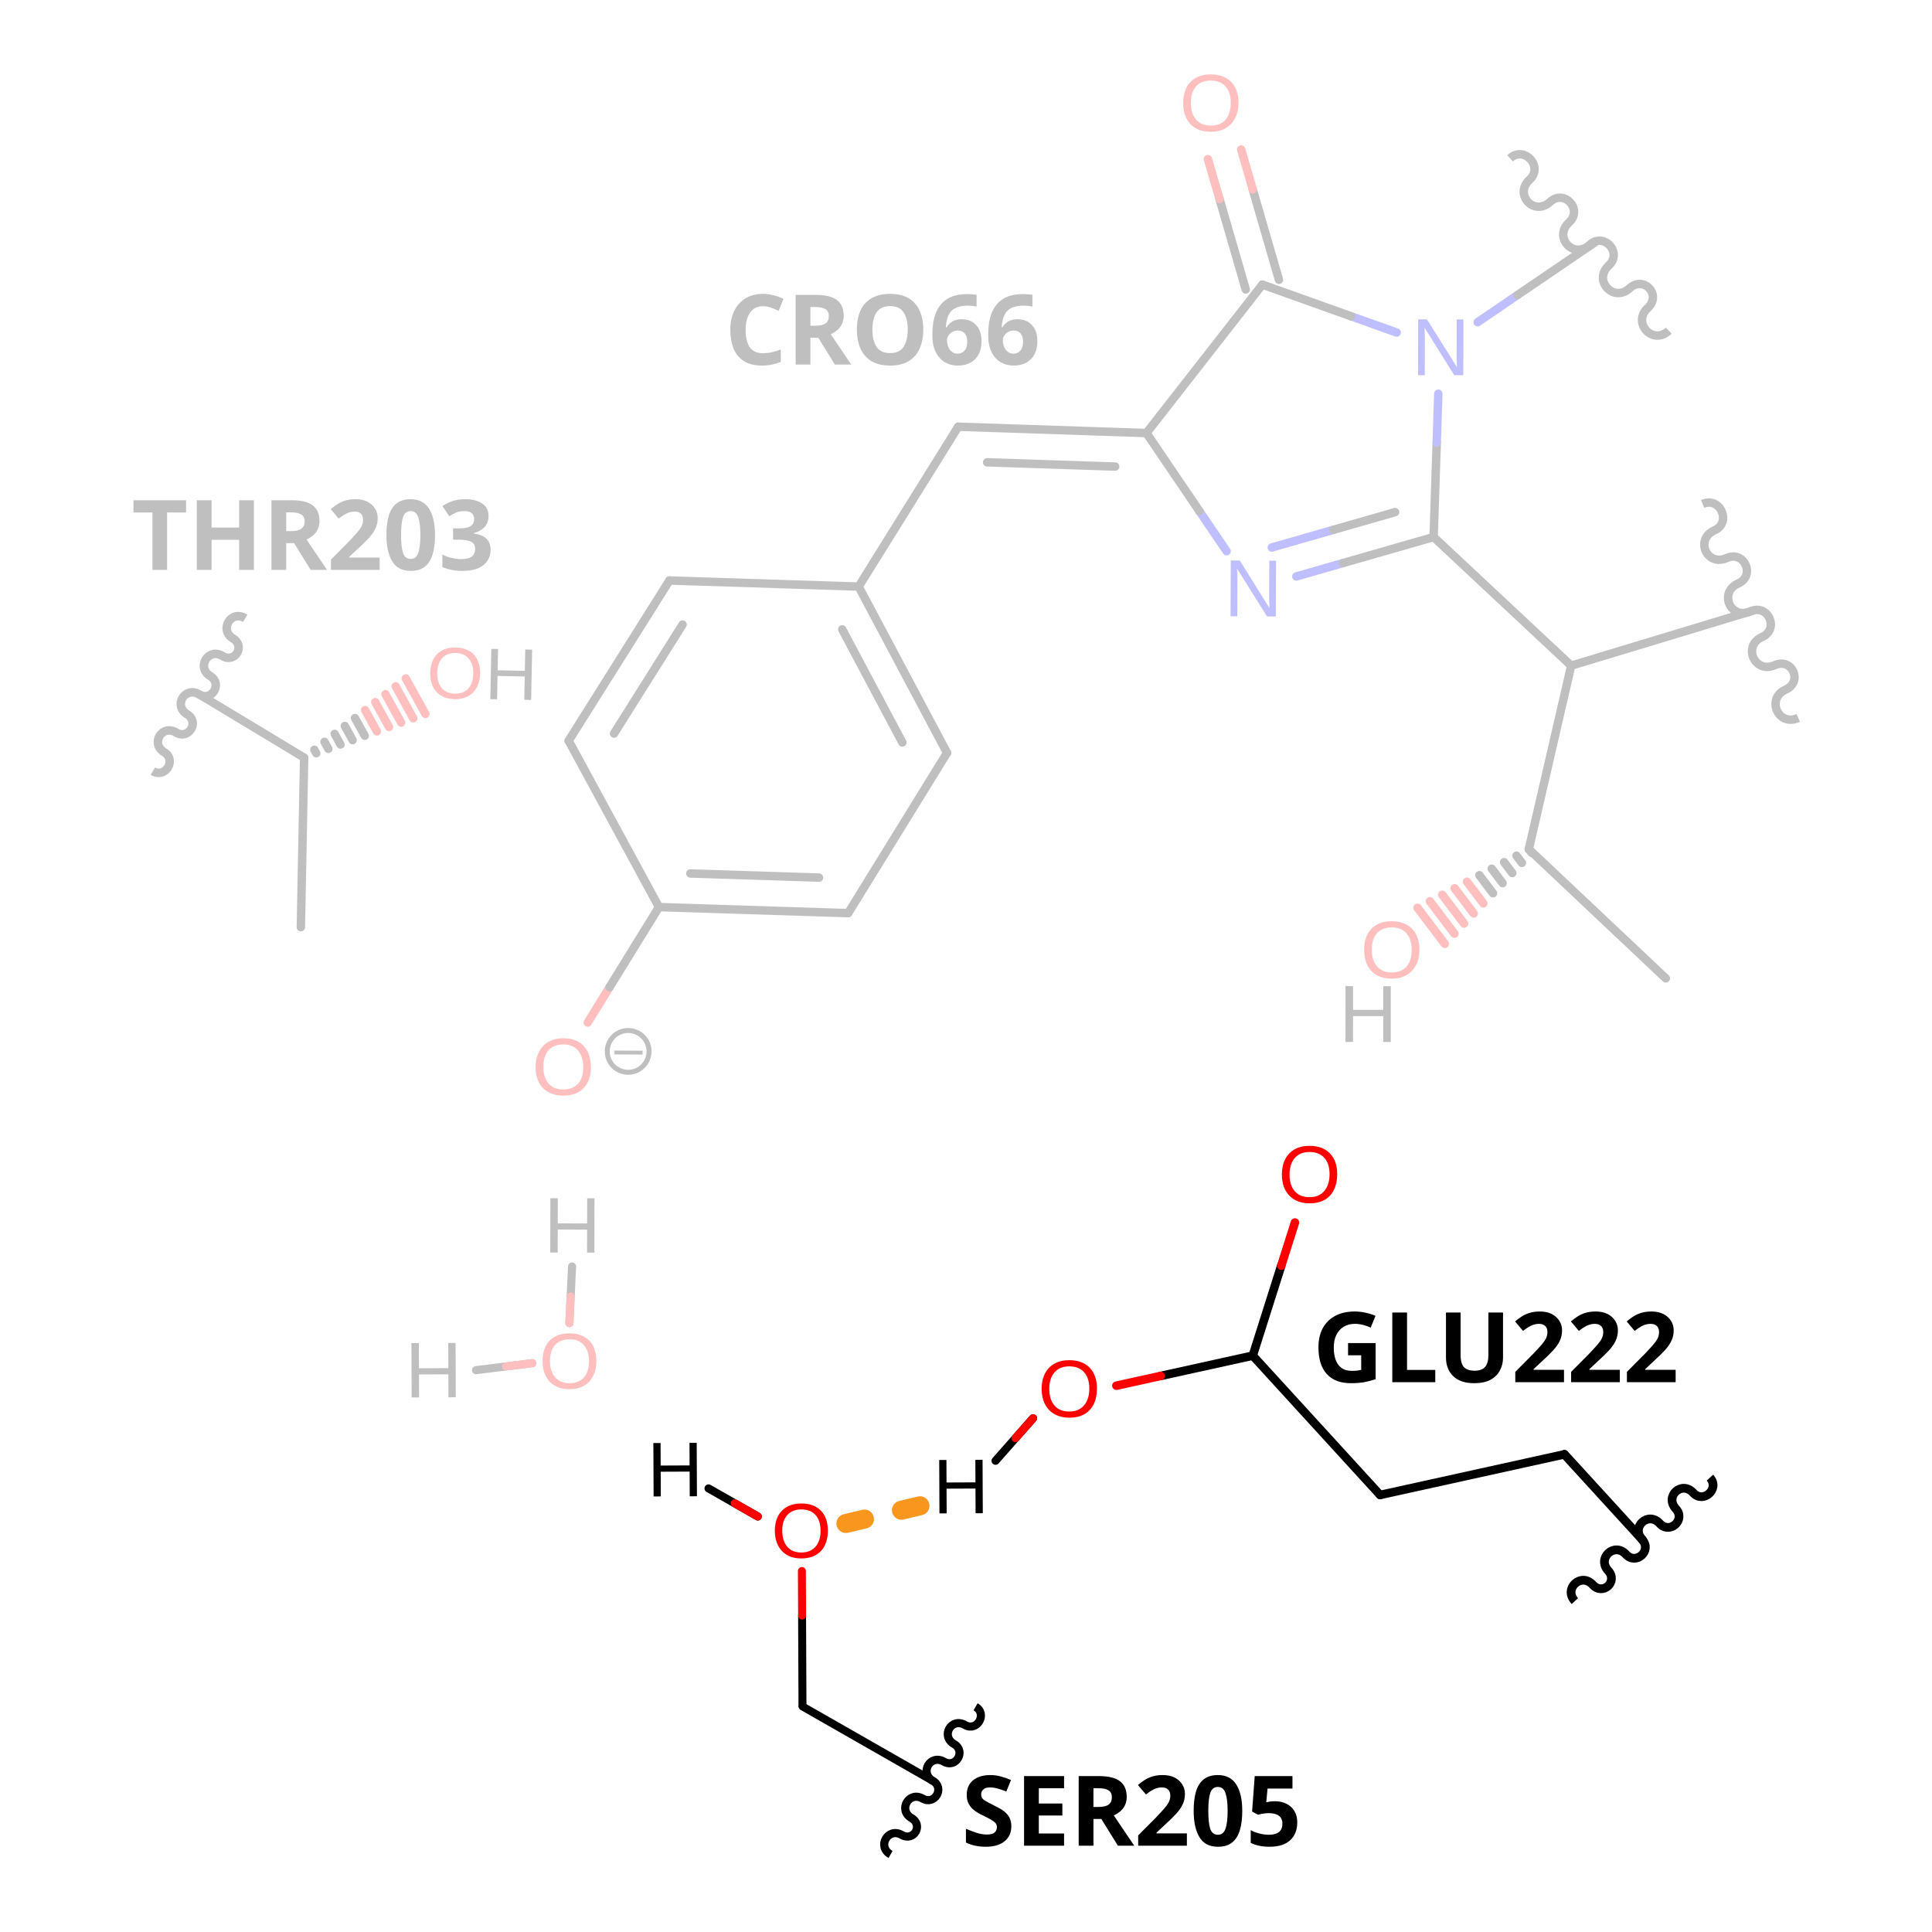
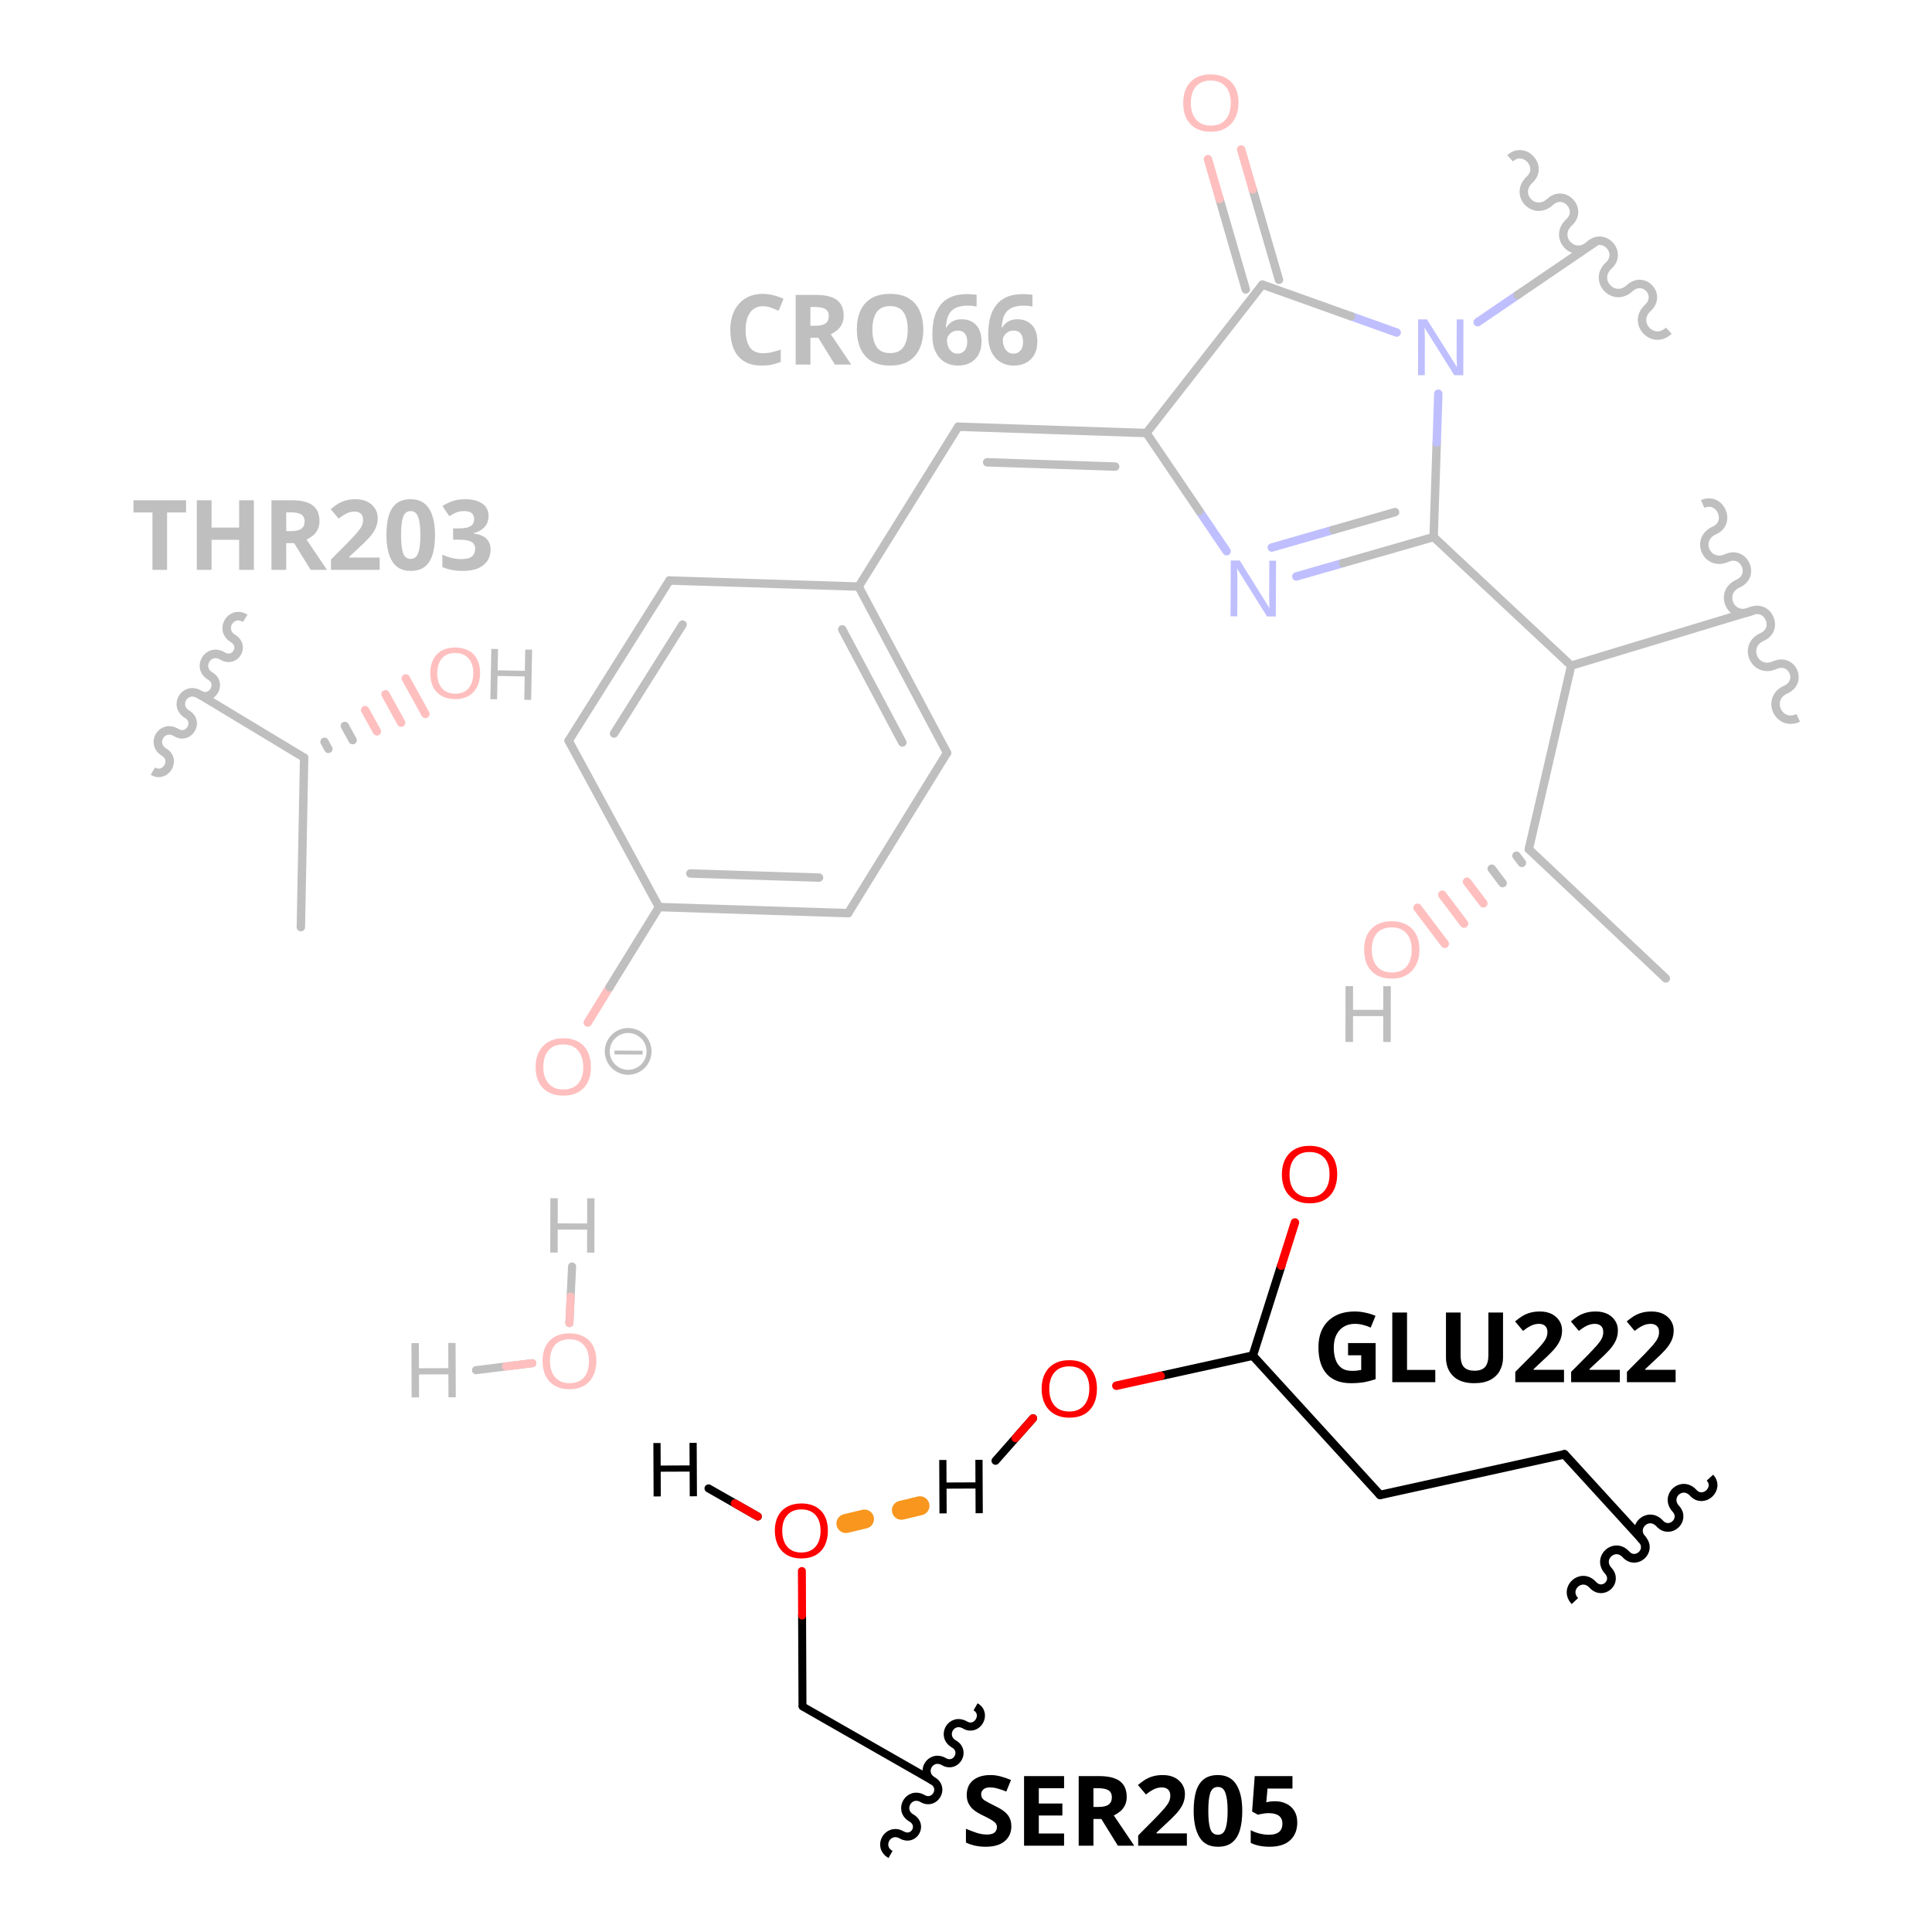
<svg xmlns="http://www.w3.org/2000/svg" version="1.1" id="svg2" width="2.75in" height="2.75in" viewBox="0 0 264 264">
  <defs id="defs6">
    <marker style="overflow:visible" id="Arrow2Mend" refX="0" refY="0" orient="auto">
      <path transform="scale(-0.6)" d="M 8.719,4.034 -2.207,0.016 8.719,-4.002 c -1.745,2.372 -1.735,5.617 -6e-7,8.035 z" style="fill:context-stroke;fill-rule:evenodd;stroke:context-stroke;stroke-width:0.625;stroke-linejoin:round" id="path6687" />
    </marker>
    <marker style="overflow:visible" id="Arrow2Lend" refX="0" refY="0" orient="auto">
      <path transform="matrix(-1.1,0,0,-1.1,-1.1,0)" d="M 8.719,4.034 -2.207,0.016 8.719,-4.002 c -1.745,2.372 -1.735,5.617 -6e-7,8.035 z" style="fill:context-stroke;fill-rule:evenodd;stroke:context-stroke;stroke-width:0.625;stroke-linejoin:round" id="path6681" />
    </marker>
    <marker style="overflow:visible" id="Arrow2Mend-5" refX="0" refY="0" orient="auto">
      <path transform="scale(-0.6)" d="M 8.719,4.034 -2.207,0.016 8.719,-4.002 c -1.745,2.372 -1.735,5.617 -6e-7,8.035 z" style="fill:context-stroke;fill-rule:evenodd;stroke:context-stroke;stroke-width:0.625;stroke-linejoin:round" id="path6687-6" />
    </marker>
  </defs>
  <g id="layer2">
    <text xml:space="preserve" style="font-weight:bold;font-size:13.333px;line-height:1.25;font-family:sans-serif;-inkscape-font-specification:'sans-serif Bold';stroke-width:1.576" x="179.396" y="188.866" id="text10030">
      <tspan id="tspan10028" x="179.396" y="188.866" style="font-size:13.333px;stroke-width:1.576">GLU222</tspan>
    </text>
    <text xml:space="preserve" style="font-weight:bold;font-size:13.333px;line-height:1.25;font-family:sans-serif;-inkscape-font-specification:'sans-serif Bold';stroke-width:1.576" x="131.381" y="252.211" id="text10030-5">
      <tspan id="tspan10028-4" x="131.381" y="252.211" style="font-size:13.333px;stroke-width:1.576">SER205</tspan>
    </text>
    <text xml:space="preserve" style="font-weight:bold;font-size:13.333px;line-height:1.25;font-family:sans-serif;-inkscape-font-specification:'sans-serif Bold';stroke-width:1.216;opacity:0.25" x="17.972" y="77.872" id="text10030-5-3">
      <tspan id="tspan10028-4-5" x="17.972" y="77.872" style="font-size:13.333px;stroke-width:1.216">THR203</tspan>
    </text>
    <g id="g33121" transform="matrix(-0.9601996,0.7222365,0.7222365,0.9601996,258.3847,-239.2409)" style="opacity:0.25">
      <line x1="320.866" y1="106.714" x2="315.707" y2="119.512" stroke="#000000" stroke-width="0.42" stroke-linejoin="round" stroke-linecap="round" id="line12-1" style="stroke-width:0.947;stroke-miterlimit:4;stroke-dasharray:none" />
-       <line x1="314.306" y1="119.945" x2="314.241" y2="119.486" stroke="#000000" stroke-width="0.294" stroke-linejoin="round" stroke-linecap="round" id="line26-0" style="stroke-width:0.947;stroke-miterlimit:4;stroke-dasharray:none" />
      <line x1="312.905" y1="120.377" x2="312.775" y2="119.46" stroke="#000000" stroke-width="0.294" stroke-linejoin="round" stroke-linecap="round" id="line28-3" style="stroke-width:0.947;stroke-miterlimit:4;stroke-dasharray:none" />
-       <line x1="311.504" y1="120.808" x2="311.309" y2="119.434" stroke="#000000" stroke-width="0.294" stroke-linejoin="round" stroke-linecap="round" id="line30-6" style="stroke-width:0.947;stroke-miterlimit:4;stroke-dasharray:none" />
      <line x1="310.103" y1="121.24" x2="309.843" y2="119.408" stroke="#000000" stroke-width="0.294" stroke-linejoin="round" stroke-linecap="round" id="line32-1" style="stroke-width:0.947;stroke-miterlimit:4;stroke-dasharray:none" />
-       <line x1="308.702" y1="121.672" x2="308.378" y2="119.381" stroke="#000000" stroke-width="0.294" stroke-linejoin="round" stroke-linecap="round" id="line34-0" style="stroke-width:0.947;stroke-miterlimit:4;stroke-dasharray:none" />
      <line x1="307.301" y1="122.104" x2="306.912" y2="119.355" stroke="#ff0000" stroke-width="0.294" stroke-linejoin="round" stroke-linecap="round" id="line36-63" style="stroke-width:0.947;stroke-miterlimit:4;stroke-dasharray:none" />
-       <line x1="305.9" y1="122.536" x2="305.446" y2="119.329" stroke="#ff0000" stroke-width="0.294" stroke-linejoin="round" stroke-linecap="round" id="line38-2" style="stroke-width:0.947;stroke-miterlimit:4;stroke-dasharray:none" />
      <line x1="304.499" y1="122.968" x2="303.98" y2="119.303" stroke="#ff0000" stroke-width="0.294" stroke-linejoin="round" stroke-linecap="round" id="line40-0" style="stroke-width:0.947;stroke-miterlimit:4;stroke-dasharray:none" />
-       <line x1="303.098" y1="123.4" x2="302.514" y2="119.277" stroke="#ff0000" stroke-width="0.294" stroke-linejoin="round" stroke-linecap="round" id="line42-6" style="stroke-width:0.947;stroke-miterlimit:4;stroke-dasharray:none" />
      <line x1="301.697" y1="123.832" x2="301.049" y2="119.251" stroke="#ff0000" stroke-width="0.294" stroke-linejoin="round" stroke-linecap="round" id="line44-1" style="stroke-width:0.947;stroke-miterlimit:4;stroke-dasharray:none" />
      <line x1="315.707" y1="119.512" x2="327.591" y2="134.693" stroke="#000000" stroke-width="0.42" stroke-linejoin="round" stroke-linecap="round" id="line46-5" style="stroke-width:0.959;stroke-miterlimit:4;stroke-dasharray:none" />
      <text x="-157.922" y="281.66" fill="#ff0000" font-family="Arial" font-size="8.317px" font-style="normal" font-weight="normal" text-anchor="middle" id="text66" style="stroke-width:0.947;stroke-miterlimit:4;stroke-dasharray:none" transform="matrix(-0.7874117,0.6164275,0.6164275,0.7874117,0,0)">O</text>
      <text x="-151.56" y="281.66" fill="#ff0000" font-family="Arial" font-size="8.317px" font-style="normal" font-weight="normal" text-anchor="middle" id="text68" style="fill:#4d4d4d;stroke-width:0.947;stroke-miterlimit:4;stroke-dasharray:none" transform="matrix(-0.7874117,0.6164275,0.6164275,0.7874117,0,0)">
        <tspan style="fill:#000000" id="tspan15697">H</tspan>
      </text>
      <path style="fill:none;stroke:#000000;stroke-width:0.97;stroke-linecap:butt;stroke-linejoin:miter;stroke-miterlimit:4;stroke-dasharray:none;stroke-opacity:1" d="m 330.377,110.398 c -0.62,1.542 -2.945,0.607 -2.325,-0.935 0.707,-1.758 -1.726,-2.737 -2.433,-0.979 -0.62,1.542 -2.866,0.639 -2.246,-0.903 0.707,-1.758 -1.745,-2.744 -2.452,-0.986 -0.62,1.542 -2.881,0.633 -2.26,-0.909 0.707,-1.758 -1.775,-2.757 -2.482,-0.998 -0.62,1.542 -2.776,0.675 -2.155,-0.867 0.707,-1.758 -1.795,-2.773 -2.49,-1.001" id="path5251-5" />
    </g>
    <g id="g39975" transform="rotate(87.81615,64.34007,195.9787)" style="opacity:0.25">
      <line x1="54.961" y1="187.219" x2="55.622" y2="194.938" stroke="#000000" stroke-width="10" stroke-linejoin="round" stroke-linecap="round" id="line26-6-0" style="stroke:#000000;stroke-width:1.104;stroke-miterlimit:4;stroke-dasharray:none" />
      <text x="-179.832" y="65.715" fill="#ff0000" font-family="Arial" font-size="10.795px" font-style="normal" font-weight="normal" text-anchor="middle" id="text48-9" style="stroke-width:1.104;stroke-miterlimit:4;stroke-dasharray:none" transform="rotate(-87.75013)">O</text>
      <text x="179.398" y="-39.959" fill="#ff0000" font-family="Arial" font-size="10.795px" font-style="normal" font-weight="normal" text-anchor="middle" id="text50-1" style="fill:#4d4d4d;stroke-width:1.104;stroke-miterlimit:4;stroke-dasharray:none" transform="rotate(92.32307)">
        <tspan style="fill:#000000;stroke-width:1.104" id="tspan18705">H</tspan>
      </text>
      <text x="198.705" y="-58.545" fill="#ff0000" font-family="Arial" font-size="10.795px" font-style="normal" font-weight="normal" text-anchor="middle" id="text50-1-2" style="fill:#4d4d4d;stroke-width:1.104;stroke-miterlimit:4;stroke-dasharray:none" transform="rotate(91.96394)">
        <tspan style="fill:#000000;stroke-width:1.104" id="tspan20753">H</tspan>
      </text>
      <line x1="54.961" y1="187.219" x2="55.267" y2="190.833" stroke="#ff0000" stroke-width="10" stroke-linejoin="round" stroke-linecap="round" id="line39802" style="stroke-width:1.104;stroke-miterlimit:4;stroke-dasharray:none" />
      <line x1="49.684" y1="181.943" x2="41.966" y2="181.282" stroke="#000000" stroke-width="10" stroke-linejoin="round" stroke-linecap="round" id="line47464" style="stroke:#000000;stroke-width:1.104;stroke-miterlimit:4;stroke-dasharray:none" />
      <line x1="49.684" y1="181.943" x2="46.071" y2="181.636" stroke="#ff0000" stroke-width="10" stroke-linejoin="round" stroke-linecap="round" id="line47466" style="stroke-width:1.104;stroke-miterlimit:4;stroke-dasharray:none" />
    </g>
    <g id="g1695">
      <line x1="224.407" y1="210.368" x2="213.771" y2="198.73" stroke="#000000" stroke-width="10" stroke-linejoin="round" stroke-linecap="round" id="line28-7" style="stroke-width:1.205;stroke-miterlimit:4;stroke-dasharray:none" />
      <line x1="213.771" y1="198.73" x2="188.584" y2="204.28" stroke="#000000" stroke-width="10" stroke-linejoin="round" stroke-linecap="round" id="line42-2" style="stroke-width:1.166;stroke-miterlimit:4;stroke-dasharray:none" />
      <line x1="188.584" y1="204.28" x2="171.185" y2="185.244" stroke="#000000" stroke-width="10" stroke-linejoin="round" stroke-linecap="round" id="line44-6" style="stroke-width:1.166;stroke-miterlimit:4;stroke-dasharray:none" />
      <g id="g3215" transform="matrix(-0.9086407,0.8304904,0.8304904,0.9086407,301.568,-229.0793)">
        <line x1="296.181" y1="171.745" x2="305.253" y2="176.982" stroke="#000000" stroke-width="10" stroke-linejoin="round" stroke-linecap="round" id="line46-1" style="stroke-width:0.947;stroke-miterlimit:4;stroke-dasharray:none" />
        <line x1="296.181" y1="171.745" x2="291.828" y2="169.232" stroke="#ff0000" stroke-width="10" stroke-linejoin="round" stroke-linecap="round" id="line48-8" style="stroke-width:0.947;stroke-miterlimit:4;stroke-dasharray:none" />
      </g>
      <line x1="158.592" y1="188.019" x2="171.185" y2="185.244" stroke="#000000" stroke-width="10" stroke-linejoin="round" stroke-linecap="round" id="line54-2" style="stroke-width:1.166;stroke-miterlimit:4;stroke-dasharray:none" />
      <line x1="158.592" y1="188.019" x2="152.55" y2="189.35" stroke="#ff0000" stroke-width="10" stroke-linejoin="round" stroke-linecap="round" id="line56-0" style="stroke-width:1.166;stroke-miterlimit:4;stroke-dasharray:none" />
      <text x="-180.346" y="162.738" fill="#ff0000" font-family="Arial" font-size="11.099px" font-style="normal" font-weight="normal" text-anchor="middle" id="text80" style="stroke-width:1.166;stroke-miterlimit:4;stroke-dasharray:none" transform="matrix(-0.9999611,-0.00881853,-0.00881853,0.9999611,0,0)">O</text>
      <text x="-146.932" y="192.976" fill="#ff0000" font-family="Arial" font-size="11.099px" font-style="normal" font-weight="normal" text-anchor="middle" id="text84" style="stroke-width:1.166;stroke-miterlimit:4;stroke-dasharray:none" transform="matrix(-0.9999906,-0.00434502,-0.00434502,0.9999906,0,0)">O</text>
      <path style="fill:none;stroke:#000000;stroke-width:1.194;stroke-linecap:butt;stroke-linejoin:miter;stroke-miterlimit:4;stroke-dasharray:none;stroke-opacity:1" d="m 233.657,201.914 c 1.381,1.511 -0.896,3.592 -2.277,2.081 -1.574,-1.722 -3.957,0.456 -2.383,2.178 1.381,1.511 -0.819,3.521 -2.2,2.01 -1.574,-1.722 -3.975,0.473 -2.401,2.195 1.381,1.511 -0.833,3.534 -2.214,2.023 -1.574,-1.722 -4.005,0.5 -2.431,2.222 1.381,1.511 -0.73,3.44 -2.111,1.929 -1.574,-1.722 -4.034,0.513 -2.439,2.229" id="path5251" />
      <text x="-130.423" y="207.364" fill="#ff0000" font-family="Arial" font-size="10.616px" font-style="normal" font-weight="normal" text-anchor="middle" id="text50" style="fill:#4d4d4d;stroke-width:1.086;stroke-miterlimit:4;stroke-dasharray:none" transform="matrix(-0.9999903,0.00440564,0.00440564,0.9999903,0,0)">
        <tspan style="fill:#000000;stroke-width:1.086" id="tspan23080">H</tspan>
      </text>
      <g id="g40250-3" transform="rotate(41.1088,38.14665,271.408)">
        <line x1="64.738" y1="145.2" x2="64.695" y2="152.947" stroke="#000000" stroke-width="10" stroke-linejoin="round" stroke-linecap="round" id="line47464-5-6" style="stroke:#000000;stroke-width:1.104;stroke-miterlimit:4;stroke-dasharray:none" />
        <line x1="64.738" y1="145.2" x2="64.721" y2="148.827" stroke="#ff0000" stroke-width="10" stroke-linejoin="round" stroke-linecap="round" id="line47466-0-1" style="stroke-width:1.104;stroke-miterlimit:4;stroke-dasharray:none" />
      </g>
    </g>
    <g id="g1534" style="opacity:0.25">
      <text xml:space="preserve" style="font-weight:bold;font-size:13.333px;line-height:1.25;font-family:sans-serif;-inkscape-font-specification:'sans-serif Bold';stroke-width:1.576" x="99.029" y="49.813" id="text10030-7">
        <tspan id="tspan10028-6" x="99.029" y="49.813" style="font-weight:bold;font-size:13.333px;stroke-width:1.576">CRO66</tspan>
      </text>
      <g id="g1481" transform="matrix(-0.5250517,-0.00273024,-0.00273024,0.5250517,354.3678,78.12262)">
        <circle style="opacity:1;fill:none;stroke:#000000;stroke-width:1.292;stroke-linecap:round;stroke-linejoin:round;stroke-miterlimit:4;stroke-dasharray:none" id="path294" cx="510.779" cy="127.495" r="5.437" />
        <path style="fill:none;stroke:#000000;stroke-width:1px;stroke-linecap:butt;stroke-linejoin:miter;stroke-opacity:1" d="m 507.013,127.799 h 7.319" id="path1397" />
      </g>
      <g id="g1912" transform="rotate(-15,-215.2295,1423.936)" style="stroke-width:1.152;stroke-miterlimit:4;stroke-dasharray:none">
        <line x1="546.475" y1="292.277" x2="532.964" y2="270.375" stroke="#000000" stroke-width="1.217" stroke-linejoin="round" stroke-linecap="round" id="line1740" style="stroke-width:1.152;stroke-miterlimit:4;stroke-dasharray:none" />
        <line x1="532.964" y1="270.375" x2="545.045" y2="247.653" stroke="#000000" stroke-width="1.217" stroke-linejoin="round" stroke-linecap="round" id="line1742" style="stroke-width:1.152;stroke-miterlimit:4;stroke-dasharray:none" />
        <line x1="545.045" y1="247.653" x2="570.899" y2="246.823" stroke="#000000" stroke-width="1.217" stroke-linejoin="round" stroke-linecap="round" id="line1744" style="stroke-width:1.152;stroke-miterlimit:4;stroke-dasharray:none" />
        <line x1="545.045" y1="247.653" x2="531.439" y2="225.811" stroke="#000000" stroke-width="1.217" stroke-linejoin="round" stroke-linecap="round" id="line1746" style="stroke-width:1.152;stroke-miterlimit:4;stroke-dasharray:none" />
      </g>
      <path style="fill:none;stroke:#000000;stroke-width:1.152;stroke-linecap:butt;stroke-linejoin:miter;stroke-miterlimit:4;stroke-dasharray:none;stroke-opacity:1" d="m 232.662,68.867 c 2.393,-1.069 4.004,2.537 1.611,3.607 -2.728,1.219 -1.041,4.994 1.687,3.775 2.393,-1.069 3.949,2.415 1.557,3.484 -2.728,1.219 -1.028,5.022 1.7,3.803 2.393,-1.069 3.959,2.437 1.567,3.506 -2.728,1.219 -1.007,5.069 1.721,3.851 2.393,-1.069 3.887,2.275 1.494,3.344 -2.728,1.219 -1.003,5.11 1.726,3.863" id="path5251-5-6" />
      <path style="fill:none;stroke:#000000;stroke-width:1.152;stroke-linecap:butt;stroke-linejoin:miter;stroke-miterlimit:4;stroke-dasharray:none;stroke-opacity:1" d="m 206.345,21.635 c 1.928,-1.775 4.604,1.131 2.676,2.906 -2.198,2.024 0.602,5.065 2.8,3.042 1.928,-1.775 4.513,1.032 2.585,2.807 -2.198,2.024 0.624,5.088 2.822,3.065 1.928,-1.775 4.529,1.05 2.601,2.825 -2.198,2.024 0.659,5.126 2.857,3.103 1.928,-1.775 4.409,0.919 2.481,2.694 -2.198,2.024 0.675,5.163 2.865,3.112" id="path5251-5-6-4" />
      <line x1="83.291" y1="134.897" x2="80.313" y2="139.726" stroke="#ff0000" stroke-width="1.217" stroke-linejoin="round" stroke-linecap="round" id="line50-3" style="stroke-width:1.152;stroke-miterlimit:4;stroke-dasharray:none" />
      <line x1="83.291" y1="134.897" x2="90.047" y2="123.947" stroke="#000000" stroke-width="1.217" stroke-linejoin="round" stroke-linecap="round" id="line52-6" style="stroke-width:1.152;stroke-miterlimit:4;stroke-dasharray:none" />
      <line x1="115.9" y1="124.776" x2="90.047" y2="123.947" stroke="#000000" stroke-width="1.217" stroke-linejoin="round" stroke-linecap="round" id="line54-7" style="stroke-width:1.152;stroke-miterlimit:4;stroke-dasharray:none" />
      <line x1="111.915" y1="119.92" x2="94.333" y2="119.356" stroke="#000000" stroke-width="1.217" stroke-linejoin="round" stroke-linecap="round" id="line56-5" style="stroke-width:1.152;stroke-miterlimit:4;stroke-dasharray:none" />
      <line x1="115.9" y1="124.776" x2="129.411" y2="102.874" stroke="#000000" stroke-width="1.217" stroke-linejoin="round" stroke-linecap="round" id="line58-3" style="stroke-width:1.152;stroke-miterlimit:4;stroke-dasharray:none" />
      <line x1="90.047" y1="123.947" x2="77.703" y2="101.217" stroke="#000000" stroke-width="1.217" stroke-linejoin="round" stroke-linecap="round" id="line62-6" style="stroke-width:1.152;stroke-miterlimit:4;stroke-dasharray:none" />
      <line x1="129.411" y1="102.874" x2="117.33" y2="80.152" stroke="#000000" stroke-width="1.217" stroke-linejoin="round" stroke-linecap="round" id="line64-2" style="stroke-width:1.152;stroke-miterlimit:4;stroke-dasharray:none" />
      <line x1="123.305" y1="101.457" x2="115.09" y2="86.005" stroke="#000000" stroke-width="1.217" stroke-linejoin="round" stroke-linecap="round" id="line66-9" style="stroke-width:1.152;stroke-miterlimit:4;stroke-dasharray:none" />
      <line x1="183.512" y1="76.94" x2="177.139" y2="78.771" stroke="#0000ff" stroke-width="1.217" stroke-linejoin="round" stroke-linecap="round" id="line68-1" style="stroke-width:1.152;stroke-miterlimit:4;stroke-dasharray:none" />
      <line x1="183.512" y1="76.94" x2="195.9" y2="73.384" stroke="#000000" stroke-width="1.217" stroke-linejoin="round" stroke-linecap="round" id="line70-2" style="stroke-width:1.152;stroke-miterlimit:4;stroke-dasharray:none" />
      <line x1="182.208" y1="72.398" x2="173.785" y2="74.817" stroke="#0000ff" stroke-width="1.217" stroke-linejoin="round" stroke-linecap="round" id="line72-7" style="stroke-width:1.152;stroke-miterlimit:4;stroke-dasharray:none" />
      <line x1="182.208" y1="72.398" x2="190.632" y2="69.98" stroke="#000000" stroke-width="1.217" stroke-linejoin="round" stroke-linecap="round" id="line74-0" style="stroke-width:1.152;stroke-miterlimit:4;stroke-dasharray:none" />
      <line x1="163.89" y1="69.834" x2="167.612" y2="75.319" stroke="#0000ff" stroke-width="1.217" stroke-linejoin="round" stroke-linecap="round" id="line76-9" style="stroke-width:1.152;stroke-miterlimit:4;stroke-dasharray:none" />
      <line x1="163.89" y1="69.834" x2="156.656" y2="59.171" stroke="#000000" stroke-width="1.217" stroke-linejoin="round" stroke-linecap="round" id="line78-3" style="stroke-width:1.152;stroke-miterlimit:4;stroke-dasharray:none" />
      <line x1="196.322" y1="60.464" x2="195.9" y2="73.384" stroke="#000000" stroke-width="1.217" stroke-linejoin="round" stroke-linecap="round" id="line80-6" style="stroke-width:1.152;stroke-miterlimit:4;stroke-dasharray:none" />
      <line x1="196.322" y1="60.464" x2="196.539" y2="53.799" stroke="#0000ff" stroke-width="1.217" stroke-linejoin="round" stroke-linecap="round" id="line82-0" style="stroke-width:1.152;stroke-miterlimit:4;stroke-dasharray:none" />
      <line x1="77.703" y1="101.217" x2="91.476" y2="79.322" stroke="#000000" stroke-width="1.217" stroke-linejoin="round" stroke-linecap="round" id="line84-6" style="stroke-width:1.152;stroke-miterlimit:4;stroke-dasharray:none" />
      <line x1="83.907" y1="100.23" x2="93.273" y2="85.342" stroke="#000000" stroke-width="1.217" stroke-linejoin="round" stroke-linecap="round" id="line86-2" style="stroke-width:1.152;stroke-miterlimit:4;stroke-dasharray:none" />
      <line x1="117.33" y1="80.152" x2="91.476" y2="79.322" stroke="#000000" stroke-width="1.217" stroke-linejoin="round" stroke-linecap="round" id="line88-6" style="stroke-width:1.152;stroke-miterlimit:4;stroke-dasharray:none" />
      <line x1="117.33" y1="80.152" x2="130.936" y2="58.309" stroke="#000000" stroke-width="1.217" stroke-linejoin="round" stroke-linecap="round" id="line90-1" style="stroke-width:1.152;stroke-miterlimit:4;stroke-dasharray:none" />
      <line x1="207.379" y1="40.304" x2="201.916" y2="44.024" stroke="#0000ff" stroke-width="1.217" stroke-linejoin="round" stroke-linecap="round" id="line92-8" style="stroke-width:1.152;stroke-miterlimit:4;stroke-dasharray:none" />
      <line x1="207.379" y1="40.304" x2="218.015" y2="33.064" stroke="#000000" stroke-width="1.217" stroke-linejoin="round" stroke-linecap="round" id="line94-7" style="stroke-width:1.152;stroke-miterlimit:4;stroke-dasharray:none" />
      <line x1="184.62" y1="43.217" x2="190.851" y2="45.442" stroke="#0000ff" stroke-width="1.217" stroke-linejoin="round" stroke-linecap="round" id="line96-9" style="stroke-width:1.152;stroke-miterlimit:4;stroke-dasharray:none" />
      <line x1="184.62" y1="43.217" x2="172.497" y2="38.891" stroke="#000000" stroke-width="1.217" stroke-linejoin="round" stroke-linecap="round" id="line98-2" style="stroke-width:1.152;stroke-miterlimit:4;stroke-dasharray:none" />
      <line x1="156.656" y1="59.171" x2="130.936" y2="58.309" stroke="#000000" stroke-width="1.217" stroke-linejoin="round" stroke-linecap="round" id="line100-0" style="stroke-width:1.152;stroke-miterlimit:4;stroke-dasharray:none" />
      <line x1="152.382" y1="63.756" x2="134.893" y2="63.171" stroke="#000000" stroke-width="1.217" stroke-linejoin="round" stroke-linecap="round" id="line102-2" style="stroke-width:1.152;stroke-miterlimit:4;stroke-dasharray:none" />
      <line x1="156.656" y1="59.171" x2="172.497" y2="38.891" stroke="#000000" stroke-width="1.217" stroke-linejoin="round" stroke-linecap="round" id="line106-3" style="stroke-width:1.152;stroke-miterlimit:4;stroke-dasharray:none" />
      <line x1="171.18" y1="25.876" x2="174.765" y2="38.233" stroke="#000000" stroke-width="1.217" stroke-linejoin="round" stroke-linecap="round" id="line122-7" style="stroke-width:1.152;stroke-miterlimit:4;stroke-dasharray:none" />
      <line x1="171.18" y1="25.876" x2="169.6" y2="20.427" stroke="#ff0000" stroke-width="1.217" stroke-linejoin="round" stroke-linecap="round" id="line124-3" style="stroke-width:1.152;stroke-miterlimit:4;stroke-dasharray:none" />
      <line x1="166.642" y1="27.193" x2="170.228" y2="39.549" stroke="#000000" stroke-width="1.217" stroke-linejoin="round" stroke-linecap="round" id="line126-6" style="stroke-width:1.152;stroke-miterlimit:4;stroke-dasharray:none" />
      <line x1="166.642" y1="27.193" x2="165.061" y2="21.745" stroke="#ff0000" stroke-width="1.217" stroke-linejoin="round" stroke-linecap="round" id="line128-1" style="stroke-width:1.152;stroke-miterlimit:4;stroke-dasharray:none" />
      <g id="g1528" transform="rotate(45,555.2604,-237.8481)" style="stroke-width:1.152;stroke-miterlimit:4;stroke-dasharray:none">
-         <line x1="560.585" y1="257.294" x2="561.197" y2="257.379" stroke="#000000" stroke-width="0.852" stroke-linejoin="round" stroke-linecap="round" id="line8" style="stroke-width:1.152;stroke-miterlimit:4;stroke-dasharray:none" />
        <line x1="560.019" y1="259.118" x2="561.242" y2="259.288" stroke="#000000" stroke-width="0.852" stroke-linejoin="round" stroke-linecap="round" id="line10" style="stroke-width:1.152;stroke-miterlimit:4;stroke-dasharray:none" />
-         <line x1="559.454" y1="260.941" x2="561.288" y2="261.197" stroke="#000000" stroke-width="0.852" stroke-linejoin="round" stroke-linecap="round" id="line12" style="stroke-width:1.152;stroke-miterlimit:4;stroke-dasharray:none" />
        <line x1="558.888" y1="262.765" x2="561.335" y2="263.106" stroke="#000000" stroke-width="0.852" stroke-linejoin="round" stroke-linecap="round" id="line14" style="stroke-width:1.152;stroke-miterlimit:4;stroke-dasharray:none" />
-         <line x1="558.322" y1="264.59" x2="561.381" y2="265.015" stroke="#000000" stroke-width="0.852" stroke-linejoin="round" stroke-linecap="round" id="line16" style="stroke-width:1.152;stroke-miterlimit:4;stroke-dasharray:none" />
        <line x1="557.756" y1="266.414" x2="561.427" y2="266.924" stroke="#ff0000" stroke-width="0.852" stroke-linejoin="round" stroke-linecap="round" id="line18" style="stroke-width:1.152;stroke-miterlimit:4;stroke-dasharray:none" />
-         <line x1="557.191" y1="268.238" x2="561.472" y2="268.833" stroke="#ff0000" stroke-width="0.852" stroke-linejoin="round" stroke-linecap="round" id="line20" style="stroke-width:1.152;stroke-miterlimit:4;stroke-dasharray:none" />
        <line x1="556.626" y1="270.061" x2="561.519" y2="270.742" stroke="#ff0000" stroke-width="0.852" stroke-linejoin="round" stroke-linecap="round" id="line22" style="stroke-width:1.152;stroke-miterlimit:4;stroke-dasharray:none" />
-         <line x1="556.06" y1="271.885" x2="561.565" y2="272.651" stroke="#ff0000" stroke-width="0.852" stroke-linejoin="round" stroke-linecap="round" id="line24" style="stroke-width:1.152;stroke-miterlimit:4;stroke-dasharray:none" />
        <line x1="555.494" y1="273.709" x2="561.611" y2="274.56" stroke="#ff0000" stroke-width="0.852" stroke-linejoin="round" stroke-linecap="round" id="line26" style="stroke-width:1.152;stroke-miterlimit:4;stroke-dasharray:none" />
        <text x="196.105" y="595.787" fill="#ff0000" font-family="Arial" font-size="11.077px" font-style="normal" font-weight="normal" text-anchor="middle" id="text144" transform="rotate(-44.96373)" style="stroke-width:1.152;stroke-miterlimit:4;stroke-dasharray:none">O</text>
        <text x="192.884" y="604.552" fill="#ff0000" font-family="Arial" font-size="11.077px" font-style="normal" font-weight="normal" text-anchor="middle" id="text146" transform="rotate(-44.96373)" style="stroke-width:1.152;stroke-miterlimit:4;stroke-dasharray:none">
          <tspan style="fill:#000000;stroke-width:1.152;stroke-miterlimit:4;stroke-dasharray:none" id="tspan30254">H</tspan>
        </text>
      </g>
      <text x="-171.605" y="-75.858" fill="#0000ff" font-family="Arial" font-size="11.077px" font-style="normal" font-weight="normal" text-anchor="middle" id="text152-2" transform="rotate(-179.7513)" style="stroke-width:1.152;stroke-miterlimit:4;stroke-dasharray:none">N</text>
      <text x="196.977" y="50.829" fill="#0000ff" font-family="Arial" font-size="11.077px" font-style="normal" font-weight="normal" text-anchor="middle" id="text156-9" style="stroke-width:1.152;stroke-miterlimit:4;stroke-dasharray:none" transform="rotate(0.128387)">N</text>
      <text x="165.637" y="15.592" fill="#ff0000" font-family="Arial" font-size="11.077px" font-style="normal" font-weight="normal" text-anchor="middle" id="text162-3" style="stroke-width:1.152;stroke-miterlimit:4;stroke-dasharray:none" transform="rotate(0.798707)">O</text>
      <text x="-76.83" y="-142.053" fill="#ff0000" font-family="Arial" font-size="11.077px" font-style="normal" font-weight="normal" text-anchor="middle" id="text190-9" transform="rotate(179.9449)" style="stroke-width:1.152;stroke-miterlimit:4;stroke-dasharray:none">O</text>
    </g>
    <g id="g1677">
      <line x1="127.352" y1="243.289" x2="109.666" y2="233.182" stroke="#000000" stroke-width="10" stroke-linejoin="round" stroke-linecap="round" id="line12-3" style="stroke-width:1.077;stroke-miterlimit:4;stroke-dasharray:none" />
      <line x1="109.602" y1="220.764" x2="109.656" y2="233.105" stroke="#000000" stroke-width="10" stroke-linejoin="round" stroke-linecap="round" id="line26-6" style="stroke-width:1.086;stroke-miterlimit:4;stroke-dasharray:none" />
      <line x1="109.602" y1="220.764" x2="109.575" y2="214.671" stroke="#ff0000" stroke-width="10" stroke-linejoin="round" stroke-linecap="round" id="line28-1" style="stroke-width:1.086;stroke-miterlimit:4;stroke-dasharray:none" />
      <text x="-108.576" y="213.331" fill="#ff0000" font-family="Arial" font-size="10.616px" font-style="normal" font-weight="normal" text-anchor="middle" id="text48" style="stroke-width:1.086;stroke-miterlimit:4;stroke-dasharray:none" transform="matrix(-0.9999903,0.00440564,0.00440564,0.9999903,0,0)">O</text>
      <text x="-91.373" y="204.875" fill="#ff0000" font-family="Arial" font-size="10.616px" font-style="normal" font-weight="normal" text-anchor="middle" id="text50-3" style="fill:#4d4d4d;stroke-width:1.086;stroke-miterlimit:4;stroke-dasharray:none" transform="matrix(-0.9999903,0.00440564,0.00440564,0.9999903,0,0)">
        <tspan style="fill:#000000;stroke-width:1.086" id="tspan23080-6">H</tspan>
      </text>
      <path style="fill:none;stroke:#000000;stroke-width:1.112;stroke-linecap:butt;stroke-linejoin:miter;stroke-miterlimit:4;stroke-dasharray:none;stroke-opacity:1" d="m 133.309,233.228 c 1.651,0.951 0.217,3.44 -1.434,2.489 -1.882,-1.085 -3.383,1.521 -1.501,2.605 1.651,0.951 0.266,3.356 -1.385,2.405 -1.882,-1.085 -3.395,1.54 -1.512,2.625 1.651,0.951 0.257,3.371 -1.395,2.42 -1.882,-1.085 -3.414,1.573 -1.531,2.658 1.651,0.951 0.322,3.259 -1.329,2.308 -1.882,-1.085 -3.436,1.593 -1.535,2.666" id="path5251-7" />
      <g id="g1429" transform="matrix(0.5,-0.8660254,-0.8660254,-0.5,196.9264,335.8854)">
        <line x1="64.738" y1="145.2" x2="64.695" y2="152.947" stroke="#000000" stroke-width="10" stroke-linejoin="round" stroke-linecap="round" id="line1425" style="stroke:#000000;stroke-width:1.104;stroke-miterlimit:4;stroke-dasharray:none" />
        <line x1="64.738" y1="145.2" x2="64.721" y2="148.827" stroke="#ff0000" stroke-width="10" stroke-linejoin="round" stroke-linecap="round" id="line1427" style="stroke-width:1.104;stroke-miterlimit:4;stroke-dasharray:none" />
      </g>
    </g>
  </g>
  <g id="layer1">
    <path style="fill:none;stroke:#f8961e;stroke-width:2.6;stroke-linecap:round;stroke-linejoin:round;stroke-opacity:1;stroke-dasharray:2.6,5.2;stroke-dashoffset:0" d="m 125.708,205.76 -11.556,2.765" id="path1" />
  </g>
  <g id="layer3" />
</svg>
